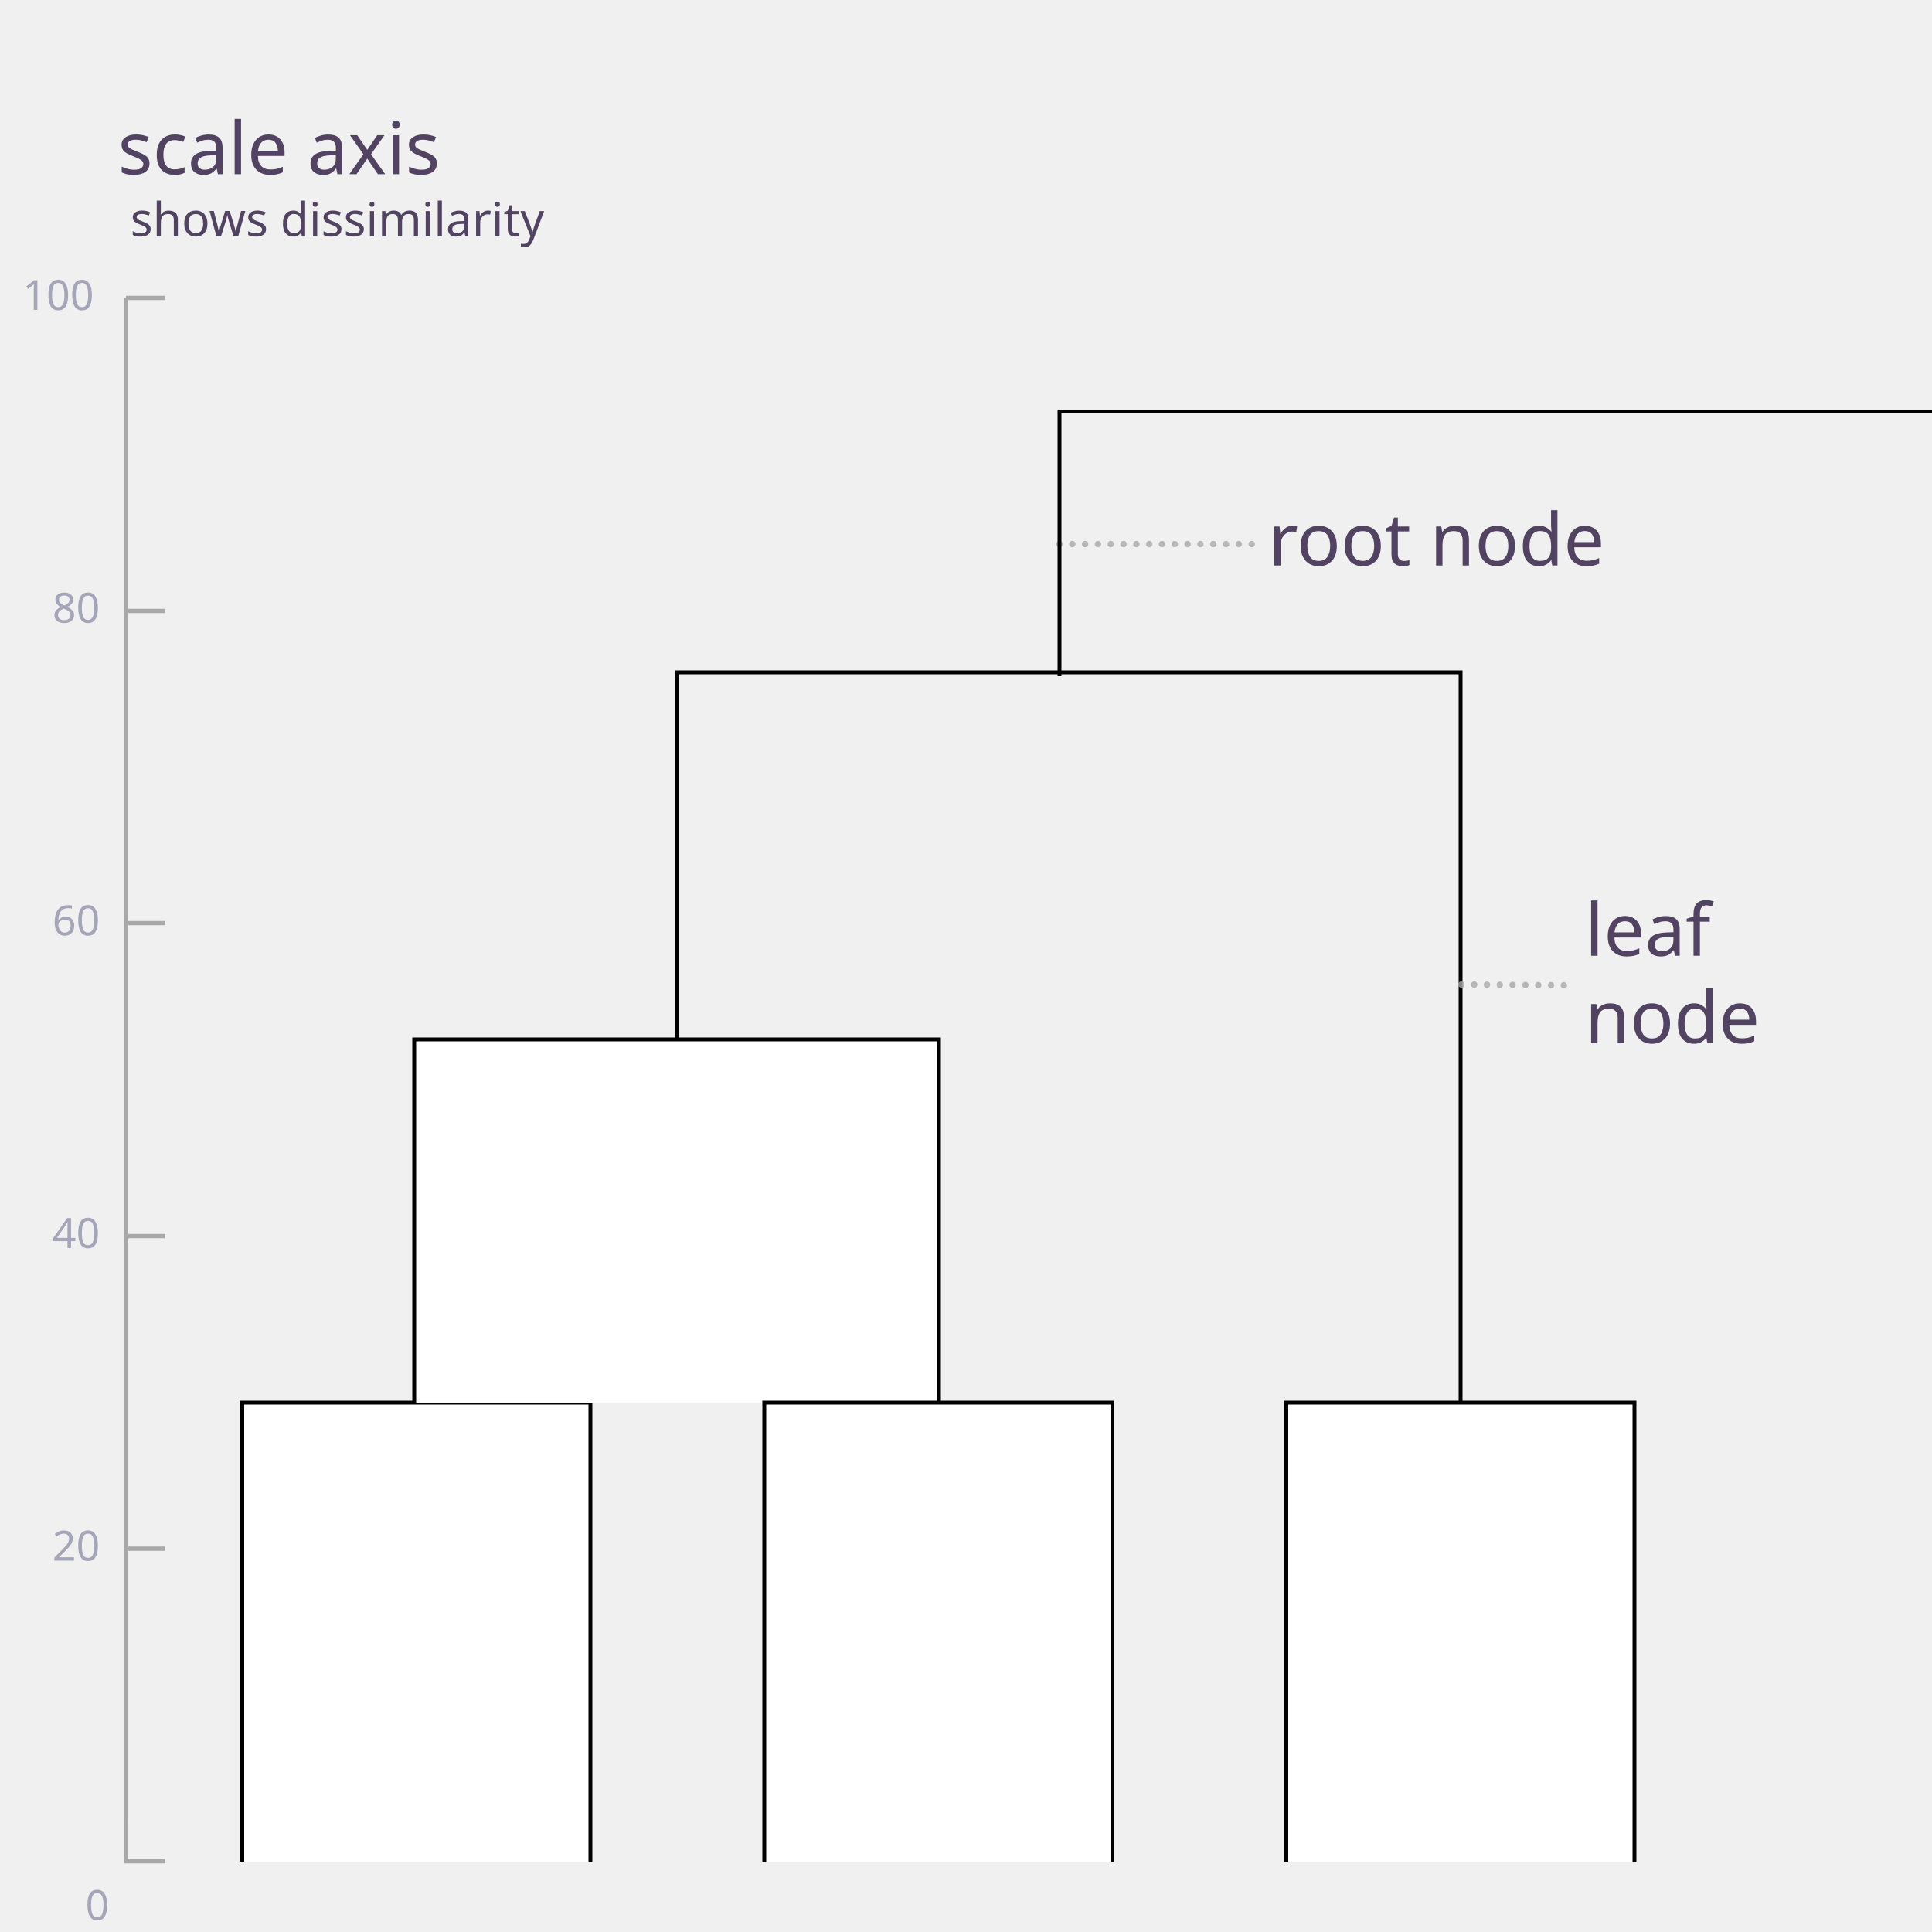
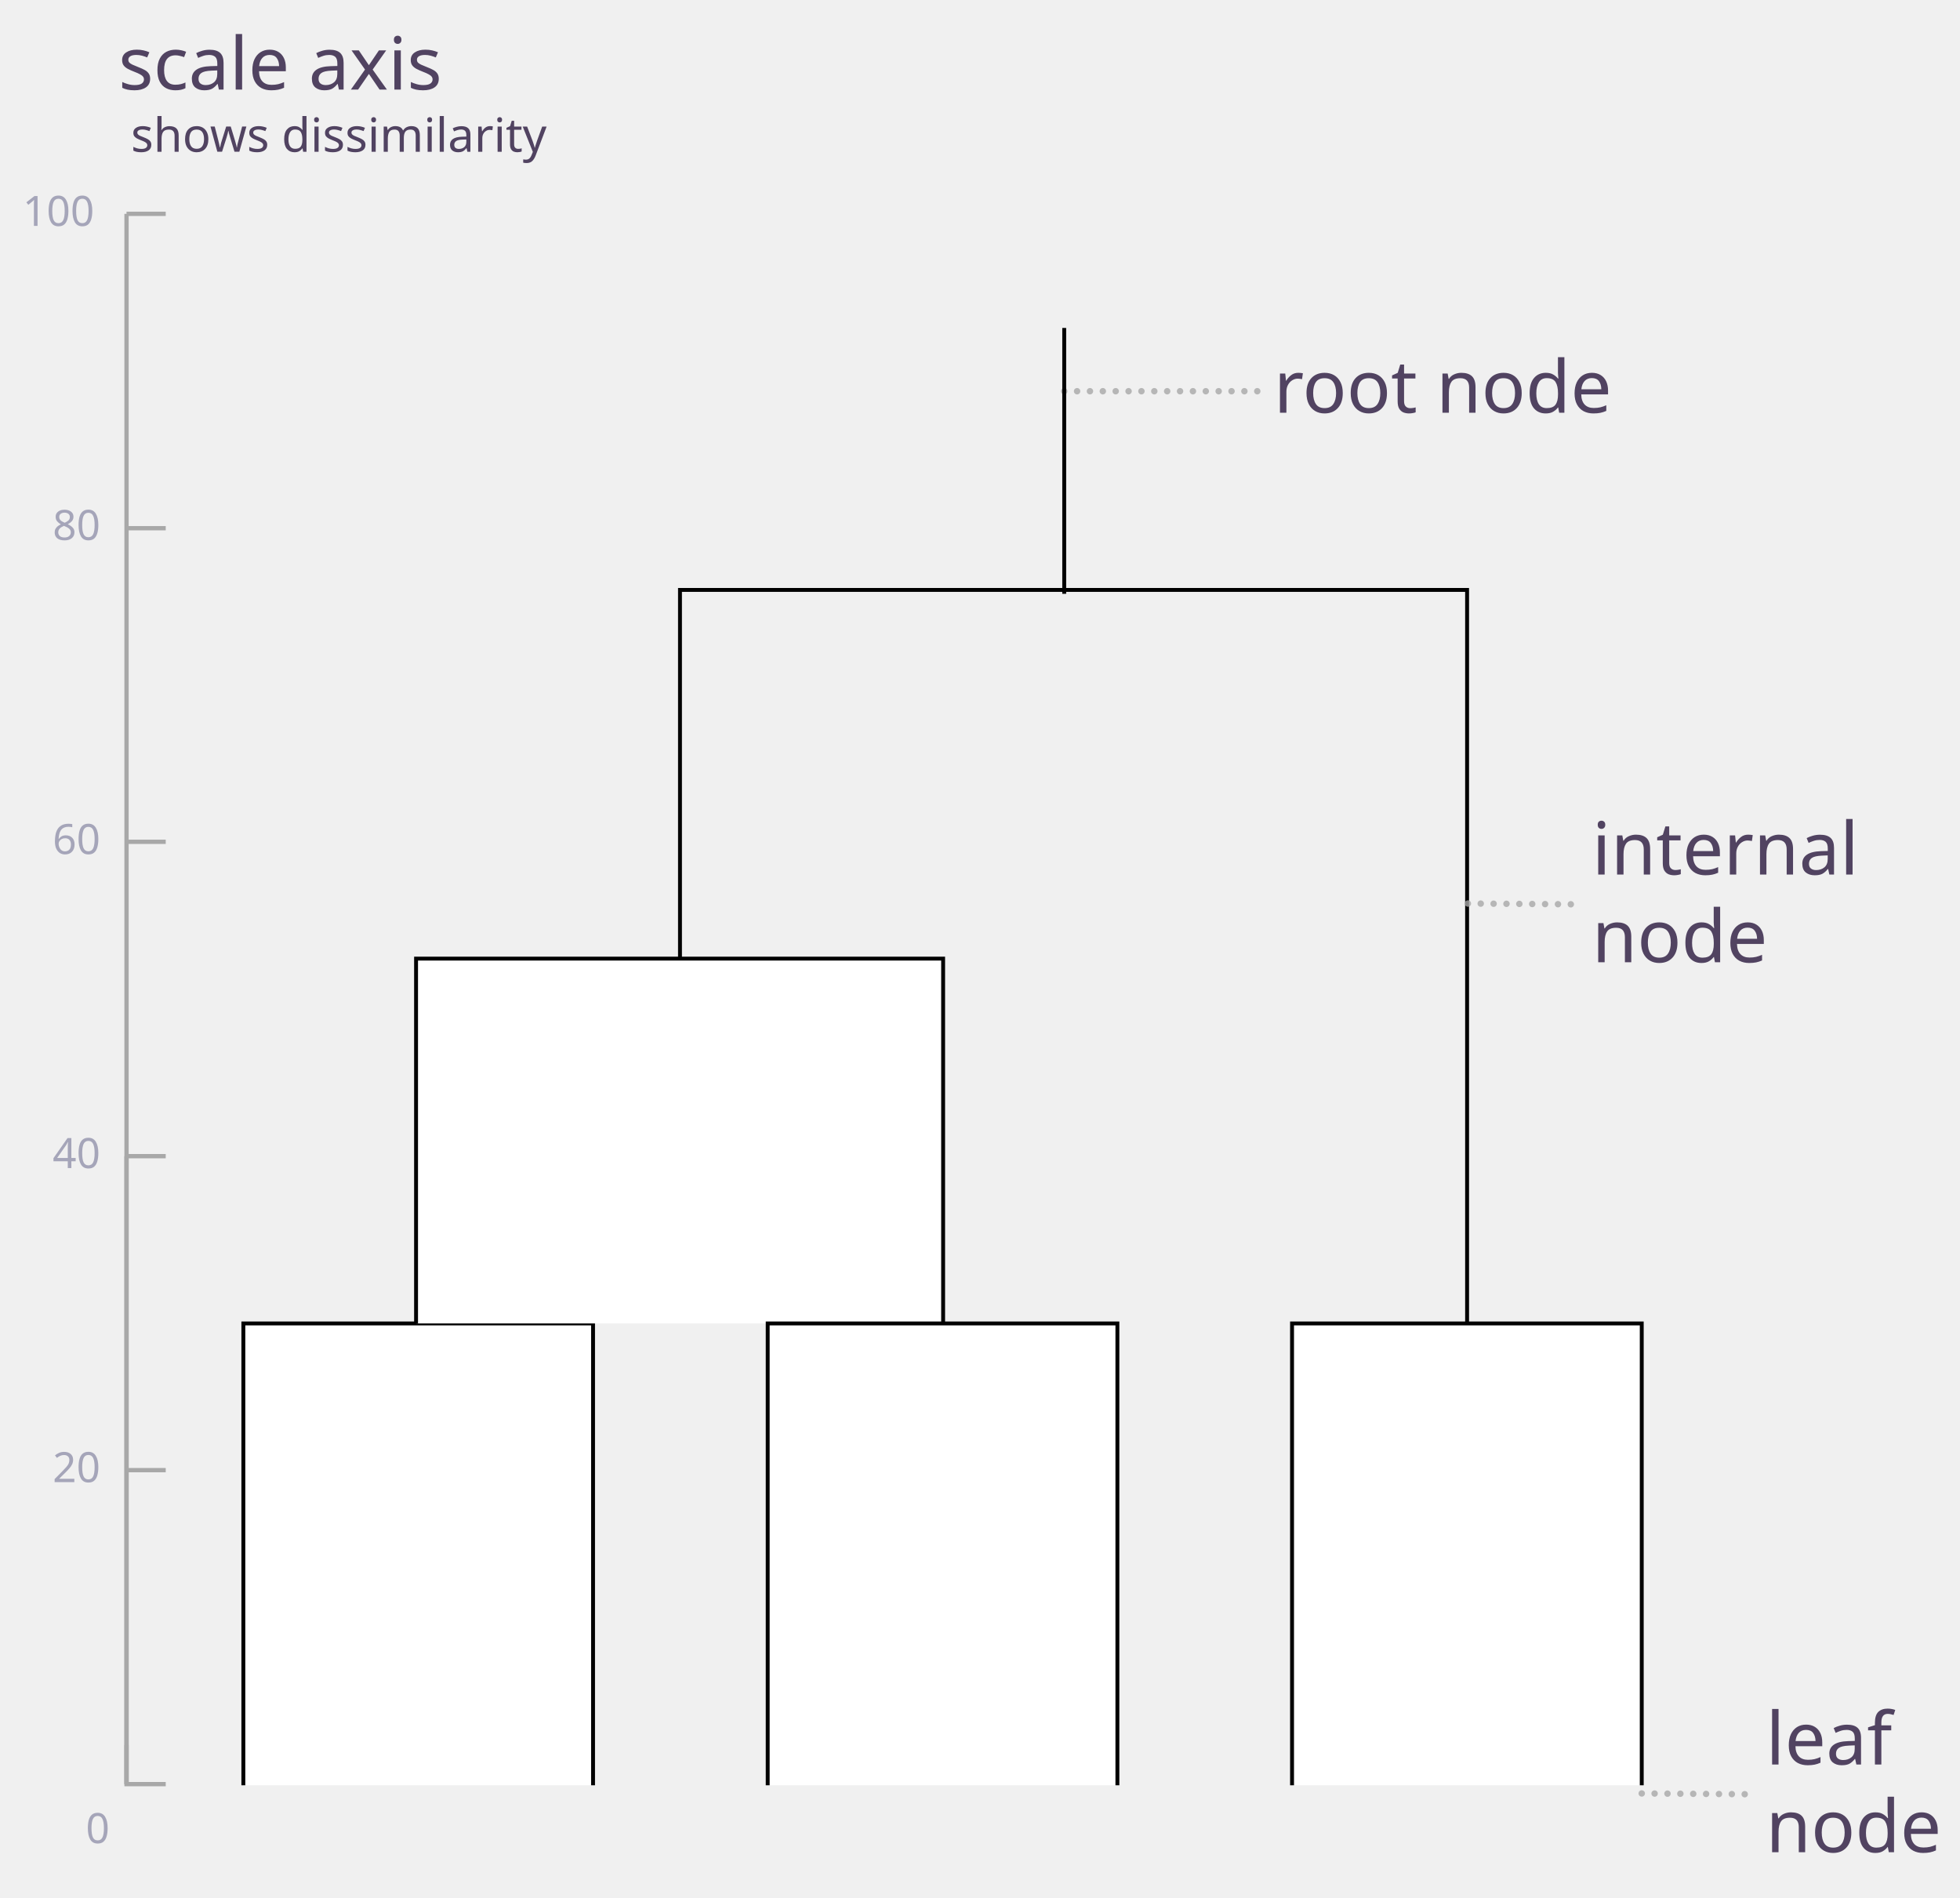
- <svg xmlns="http://www.w3.org/2000/svg" version="1.1" id="Layer_1" x="0px" y="0px" viewBox="0 0 500 500" style="enable-background:new 0 0 500 500;" xml:space="preserve">
+ <svg xmlns="http://www.w3.org/2000/svg" version="1.1" id="Layer_1" x="0px" y="0px" viewBox="0 0 505 489" style="enable-background:new 0 0 505 489;" xml:space="preserve">
  <style type="text/css">
	.st0{fill:#FFFFFF;stroke:#000000;stroke-miterlimit:10;}
	.st1{fill:none;stroke:#000000;stroke-miterlimit:10;}
	.st2{fill:#A5A5B9;}
	.st3{font-family:'RobotoMono-Regular';}
	.st4{font-size:10.758px;}
	.st5{fill:none;stroke:#A8A8A8;stroke-width:1.105;stroke-miterlimit:10;}
	
		.st6{opacity:0.8;fill:none;stroke:#A8A8A8;stroke-width:1.658;stroke-linecap:round;stroke-miterlimit:10;stroke-dasharray:0,3.316;enable-background:new    ;}
	.st7{fill:#514361;}
	.st8{font-size:18.826px;}
- 	.st9{enable-background:new    ;}
- 	.st10{font-family:'Roboto-Italic';}
- 	.st11{font-size:12.103px;}
+ 	.st9{font-family:'Roboto-Italic';}
+ 	.st10{font-size:12.103px;}
</style>
-   <polyline class="st0" points="62.7,482 62.7,363 152.8,363 152.8,482 " />
-   <polyline class="st0" points="107.2,363 107.2,269 243,269 243,363 " />
-   <polyline class="st1" points="175.2,269 175.2,174 378,174 378,364 " />
-   <polyline class="st0" points="197.8,482 197.8,363 287.9,363 287.9,482 " />
-   <polyline class="st0" points="332.9,482 332.9,363 423,363 423,482 " />
-   <text transform="matrix(1 0 0 1 22.1055 496.9004)" class="st2 st3 st4">0</text>
-   <path class="st5" d="M32.6,481.7v-10.1" />
-   <text transform="matrix(1 0 0 1 13.5576 403.8887)" class="st2 st3 st4">20</text>
-   <text transform="matrix(1 0 0 1 13.5576 322.9678)" class="st2 st3 st4">40</text>
-   <text transform="matrix(1 0 0 1 13.5576 242.0464)" class="st2 st3 st4">60</text>
-   <text transform="matrix(1 0 0 1 13.5576 161.1255)" class="st2 st3 st4">80</text>
-   <text transform="matrix(1 0 0 1 5.8457 80.2036)" class="st2 st3 st4">100</text>
-   <path class="st5" d="M32.6,481.7V77.1" />
-   <path class="st5" d="M32.6,319.9v161.8h10.1" />
-   <path class="st5" d="M32.6,400.8h10.1" />
-   <path class="st5" d="M32.6,238.9h10.1" />
-   <path class="st5" d="M32.6,319.9h10.1" />
-   <path class="st5" d="M32.6,158.1h10.1" />
-   <path class="st5" d="M32.6,77.1h10.1" />
-   <path class="st6" d="M274.2,140.8H324" />
-   <text transform="matrix(1 0 0 1 30.5156 45.0786)" class="st7 st3 st8">scale axis</text>
-   <text transform="matrix(1 0 0 1 328.1934 146.3403)" class="st7 st3 st8">root node</text>
-   <path class="st6" d="M378.2,254.8L405,255" />
-   <text transform="matrix(1 0 0 1 410.1934 247.3403)" class="st9">
-     <tspan x="0" y="0" class="st7 st3 st8">leaf </tspan>
-     <tspan x="0" y="22.6" class="st7 st3 st8">node</tspan>
-   </text>
-   <text transform="matrix(1 0 0 1 33.7344 61.105)" class="st7 st10 st11">shows dissimilarity</text>
-   <polyline class="st1" points="274.2,175 274.2,106.5 501,106.5 " />
+   <polyline class="st0" points="62.7,460 62.7,341 152.8,341 152.8,460 " />
+   <polyline class="st0" points="107.2,341 107.2,247 243,247 243,341 " />
+   <polyline class="st1" points="175.2,247 175.2,152 378,152 378,342 " />
+   <polyline class="st0" points="197.8,460 197.8,341 287.9,341 287.9,460 " />
+   <polyline class="st0" points="332.9,460 332.9,341 423,341 423,460 " />
+   <text transform="matrix(1 0 0 1 22.1055 474.9004)" class="st2 st3 st4">0</text>
+   <path class="st5" d="M32.6,459.7v-10.1" />
+   <text transform="matrix(1 0 0 1 13.5576 381.8887)" class="st2 st3 st4">20</text>
+   <text transform="matrix(1 0 0 1 13.5576 300.9678)" class="st2 st3 st4">40</text>
+   <text transform="matrix(1 0 0 1 13.5576 220.0464)" class="st2 st3 st4">60</text>
+   <text transform="matrix(1 0 0 1 13.5576 139.1255)" class="st2 st3 st4">80</text>
+   <text transform="matrix(1 0 0 1 5.8457 58.2036)" class="st2 st3 st4">100</text>
+   <path class="st5" d="M32.6,459.7V55.1" />
+   <path class="st5" d="M32.6,297.9v161.8h10.1" />
+   <path class="st5" d="M32.6,378.8h10.1" />
+   <path class="st5" d="M32.6,216.9h10.1" />
+   <path class="st5" d="M32.6,297.9h10.1" />
+   <path class="st5" d="M32.6,136.1h10.1" />
+   <path class="st5" d="M32.6,55.1h10.1" />
+   <path class="st6" d="M274.2,100.8H324" />
+   <text transform="matrix(1 0 0 1 30.5156 23.0786)" class="st7 st3 st8">scale axis</text>
+   <text transform="matrix(1 0 0 1 328.1934 106.3403)" class="st7 st3 st8">root node</text>
+   <path class="st6" d="M378.2,232.8L405,233" />
+   <text transform="matrix(1 0 0 1 410.1934 225.3403)" class="st7 st3 st8">internal</text>
+   <text transform="matrix(1 0 0 1 410.1934 247.9403)" class="st7 st3 st8">node</text>
+   <path class="st6" d="M423,462.1l26.8,0.2" />
+   <text transform="matrix(1 0 0 1 454.9934 454.65)" class="st7 st3 st8">leaf </text>
+   <text transform="matrix(1 0 0 1 454.9934 477.25)" class="st7 st3 st8">node</text>
+   <text transform="matrix(1 0 0 1 33.7344 39.105)" class="st7 st9 st10">shows dissimilarity</text>
+   <line class="st1" x1="274.2" y1="153" x2="274.2" y2="84.5" />
</svg>
